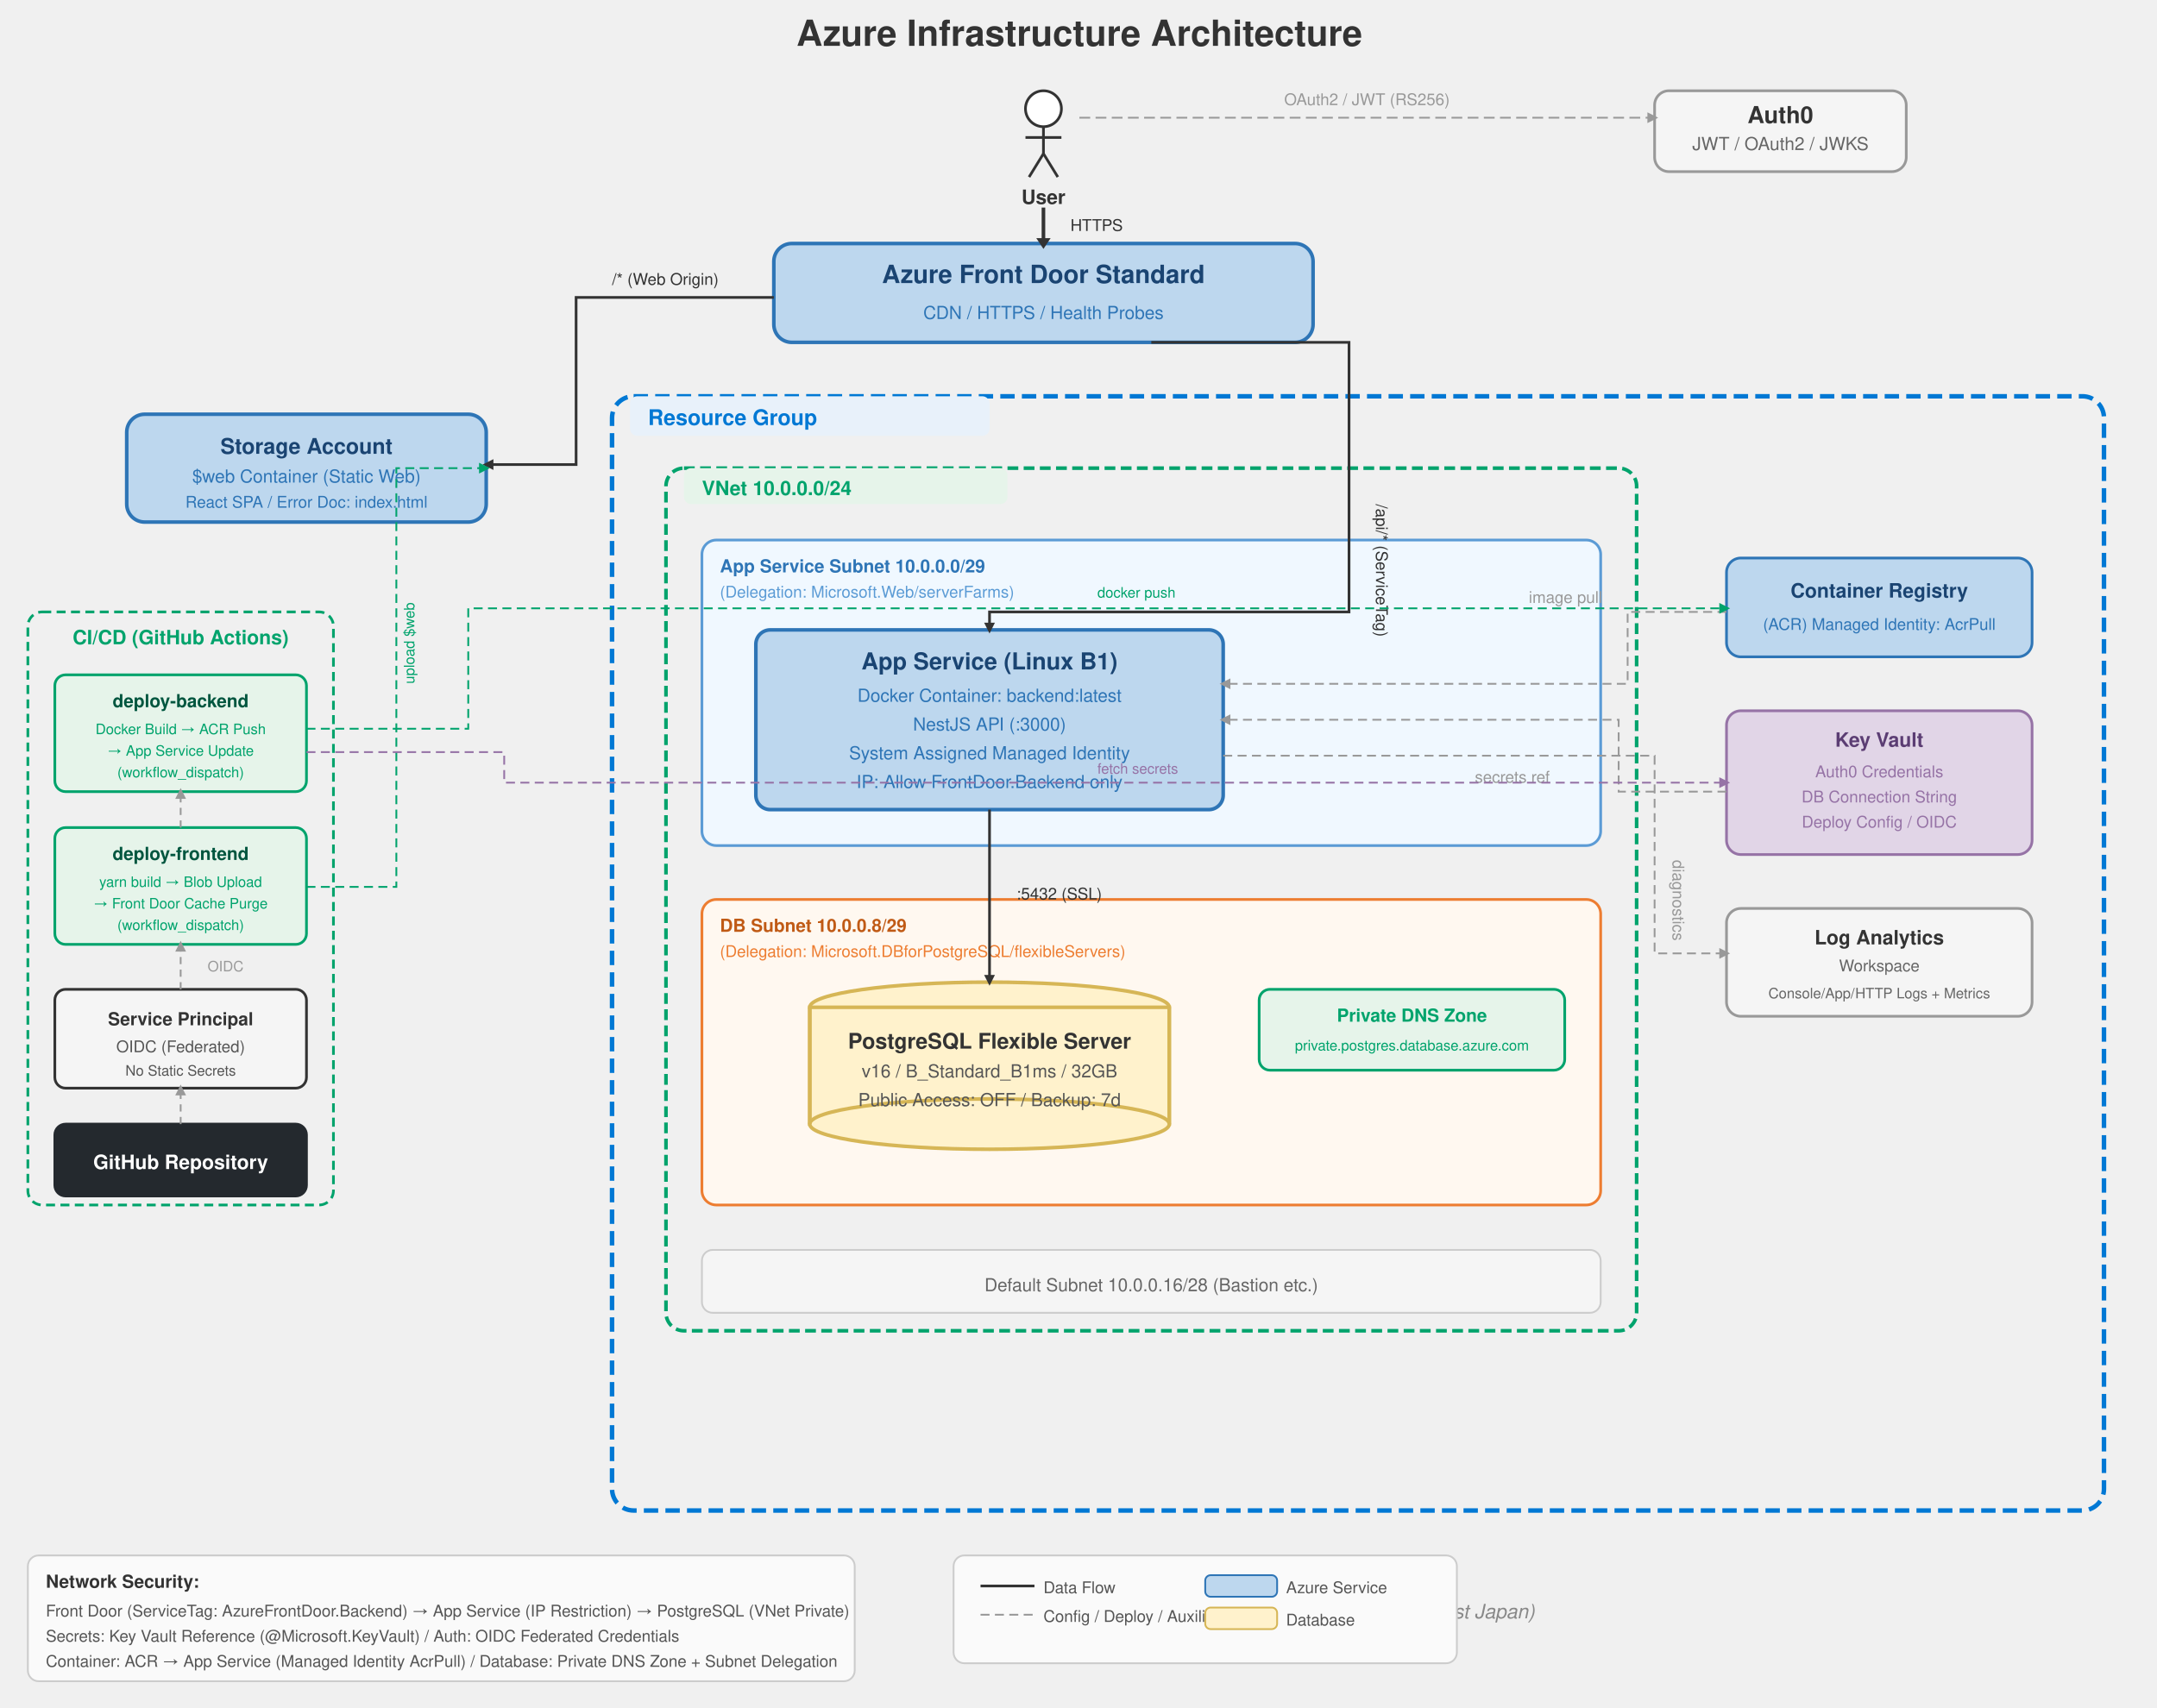
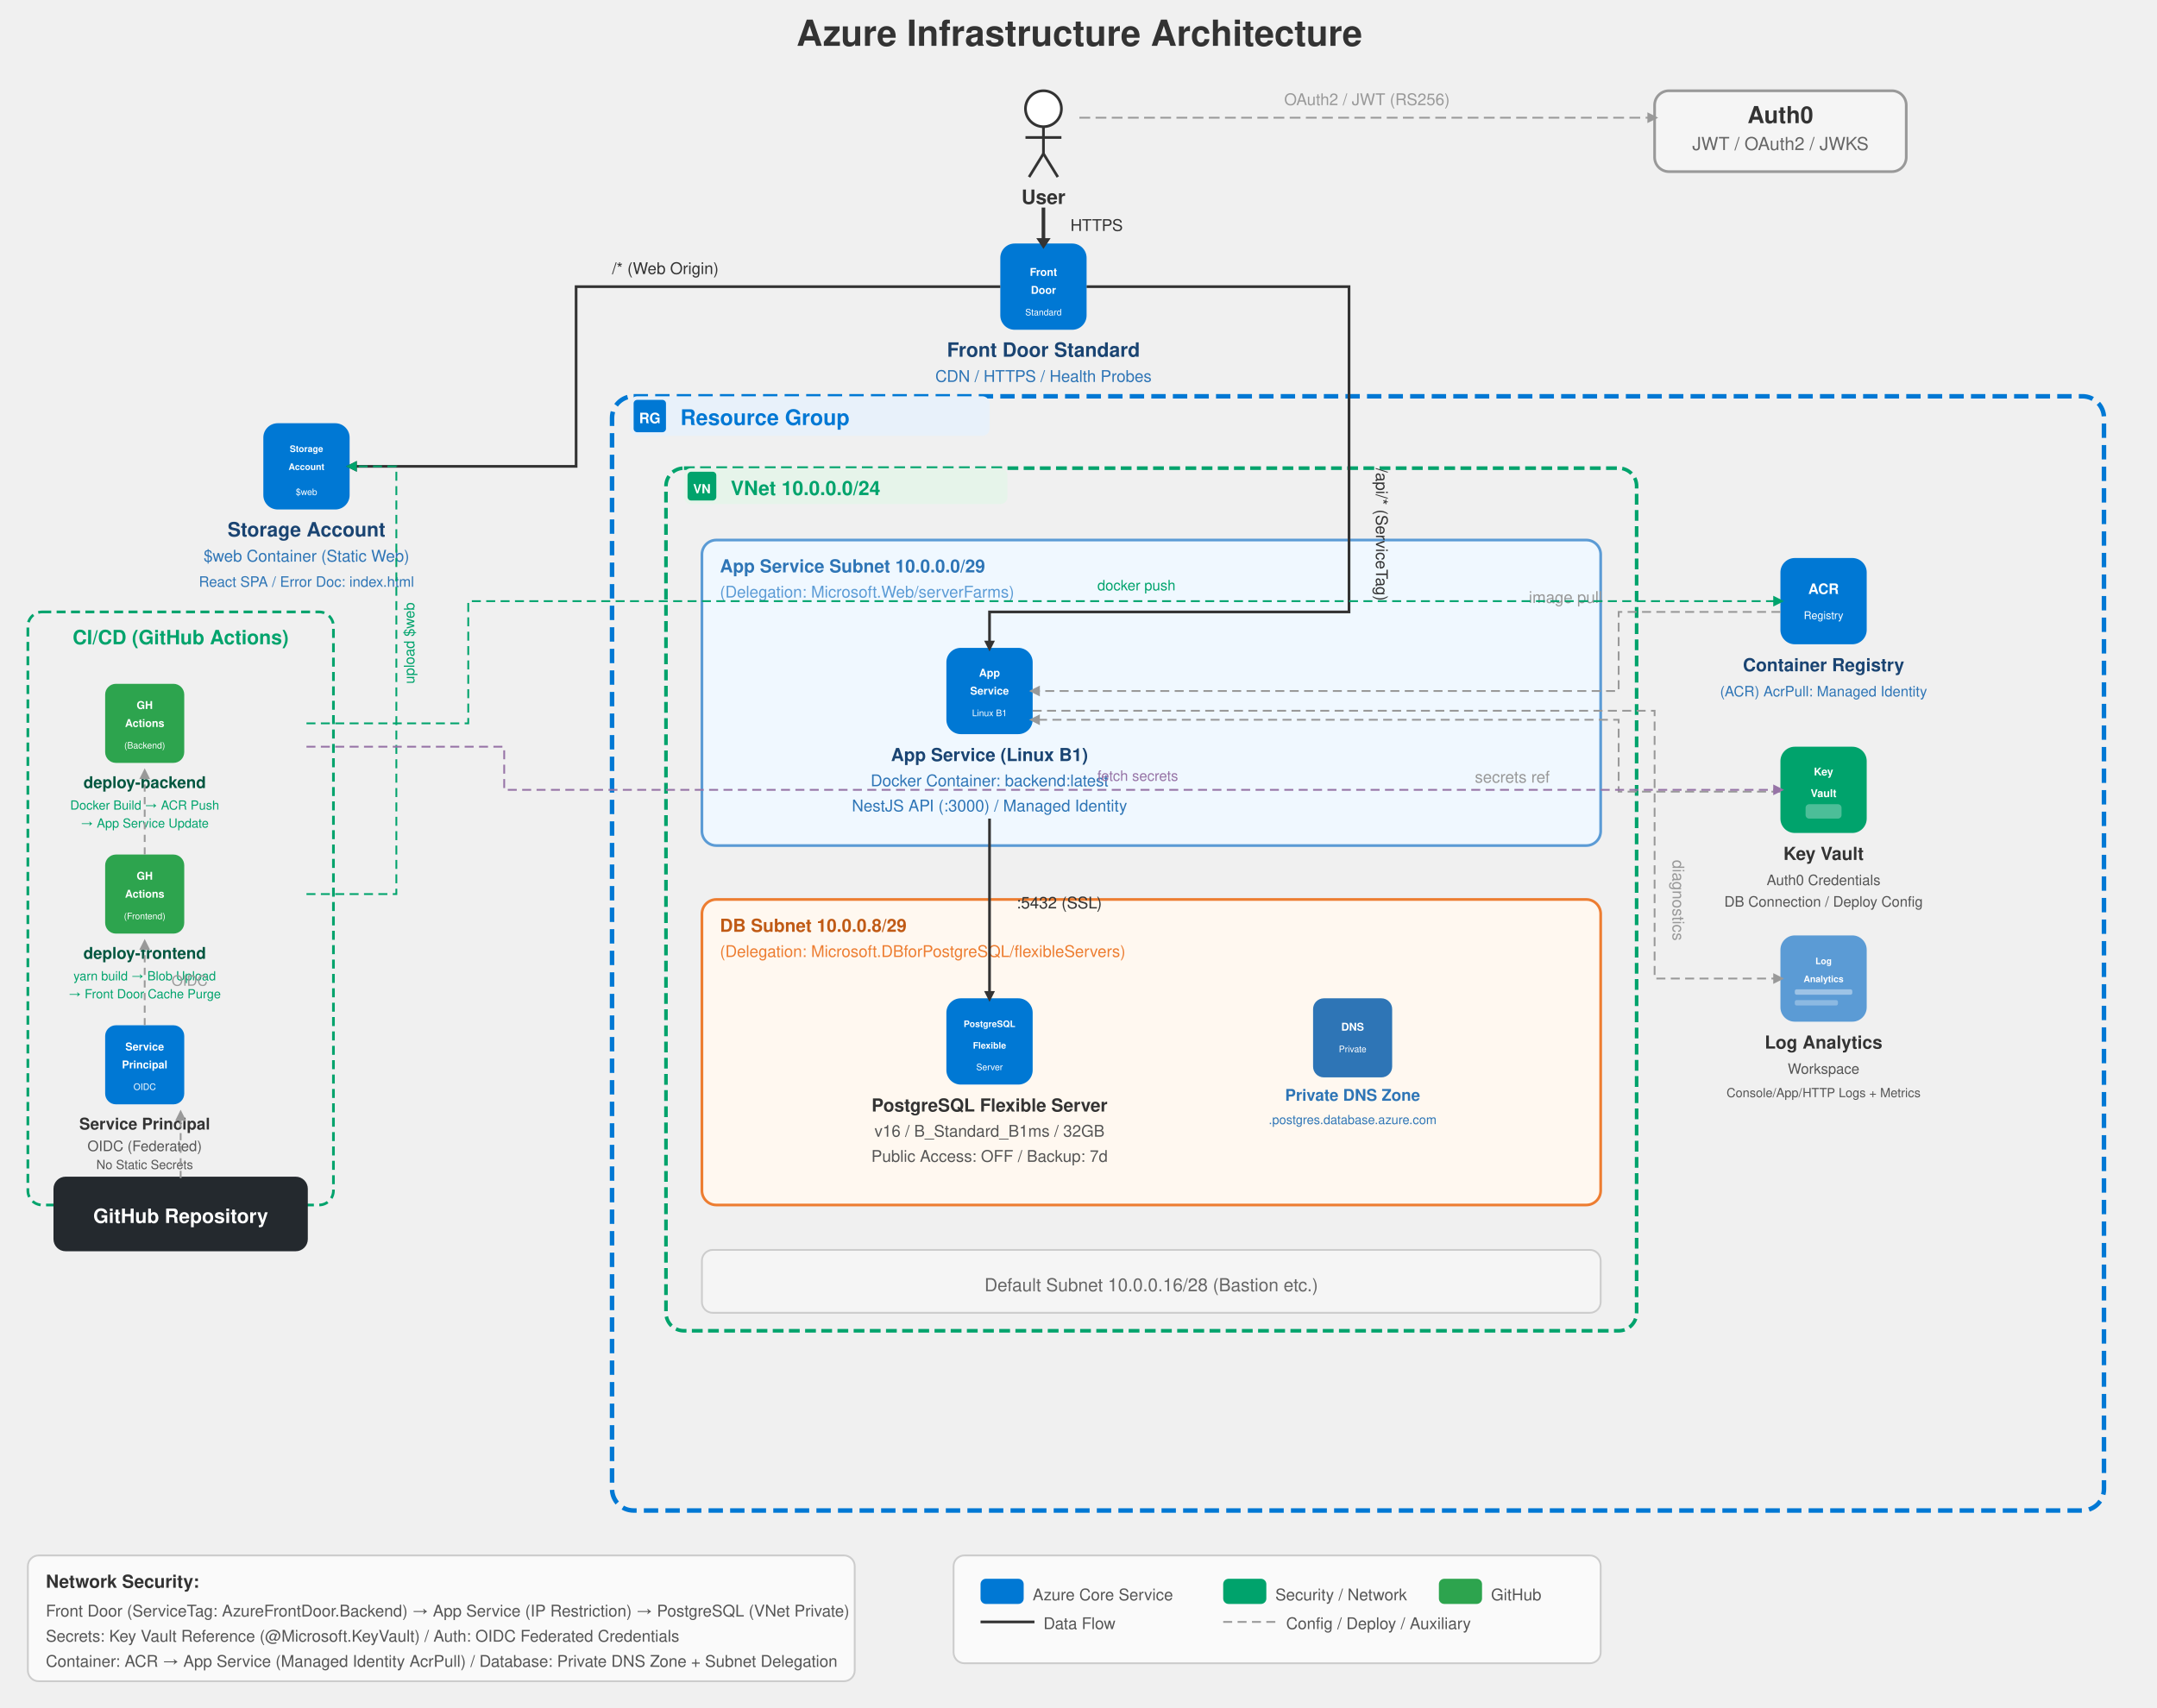
- <svg xmlns="http://www.w3.org/2000/svg" version="1.1" width="1200" height="950" viewBox="-0.5 -0.5 1200 950" content="&lt;mxfile host=&quot;app.diagrams.net&quot;&gt;&lt;diagram name=&quot;Azure Architecture&quot; id=&quot;azure-arch&quot;&gt;&lt;mxGraphModel dx=&quot;1200&quot; dy=&quot;950&quot; grid=&quot;1&quot; gridSize=&quot;10&quot; guides=&quot;1&quot; tooltips=&quot;1&quot; connect=&quot;1&quot; arrows=&quot;1&quot; fold=&quot;1&quot; page=&quot;1&quot; pageScale=&quot;1&quot; pageWidth=&quot;1200&quot; pageHeight=&quot;950&quot;&gt;&lt;root&gt;&lt;mxCell id=&quot;0&quot;/&gt;&lt;mxCell id=&quot;1&quot; parent=&quot;0&quot;/&gt;&lt;/root&gt;&lt;/mxGraphModel&gt;&lt;/diagram&gt;&lt;/mxfile&gt;">
+ <svg xmlns="http://www.w3.org/2000/svg" version="1.1" width="1200" height="950" viewBox="-0.5 -0.5 1200 950" content="&lt;mxfile host=&quot;app.diagrams.net&quot;&gt;&lt;diagram name=&quot;Azure Architecture&quot; id=&quot;azure-arch&quot;&gt;&lt;mxGraphModel dx=&quot;1200&quot; dy=&quot;950&quot; grid=&quot;1&quot; gridSize=&quot;10&quot; guides=&quot;1&quot; tooltips=&quot;1&quot; connect=&quot;1&quot; arrows=&quot;1&quot; fold=&quot;1&quot; page=&quot;1&quot; pageScale=&quot;1&quot; pageWidth=&quot;1200&quot; pageHeight=&quot;950&quot;&gt;&lt;root&gt;&lt;mxCell id=&quot;0&quot;/&gt;&lt;mxCell id=&quot;1&quot; parent=&quot;0&quot;/&gt;&lt;mxCell id=&quot;title&quot; value=&quot;Azure Infrastructure Architecture&quot; style=&quot;text;html=1;fontSize=20;fontStyle=1;fillColor=none;align=center;&quot; vertex=&quot;1&quot; parent=&quot;1&quot;&gt;&lt;mxGeometry x=&quot;350&quot; y=&quot;10&quot; width=&quot;500&quot; height=&quot;30&quot; as=&quot;geometry&quot;/&gt;&lt;/mxCell&gt;&lt;mxCell id=&quot;user&quot; value=&quot;User&quot; style=&quot;shape=mxgraph.aws4.client;whiteSpace=wrap;html=1;&quot; vertex=&quot;1&quot; parent=&quot;1&quot;&gt;&lt;mxGeometry x=&quot;555&quot; y=&quot;50&quot; width=&quot;50&quot; height=&quot;50&quot; as=&quot;geometry&quot;/&gt;&lt;/mxCell&gt;&lt;mxCell id=&quot;auth0&quot; value=&quot;Auth0&amp;#xa;JWT / OAuth2 / JWKS&quot; style=&quot;rounded=1;whiteSpace=wrap;html=1;fillColor=#f0f0f0;fontSize=10;&quot; vertex=&quot;1&quot; parent=&quot;1&quot;&gt;&lt;mxGeometry x=&quot;930&quot; y=&quot;50&quot; width=&quot;140&quot; height=&quot;50&quot; as=&quot;geometry&quot;/&gt;&lt;/mxCell&gt;&lt;mxCell id=&quot;fd&quot; value=&quot;Front Door Standard&amp;#xa;CDN / HTTPS / Health Probes&quot; style=&quot;image;aspect=fixed;html=1;points=[];align=center;fontSize=10;image=img/lib/azure2/networking/Front_Doors.svg;verticalLabelPosition=bottom;verticalAlign=top;&quot; vertex=&quot;1&quot; parent=&quot;1&quot;&gt;&lt;mxGeometry x=&quot;556&quot; y=&quot;135&quot; width=&quot;48&quot; height=&quot;48&quot; as=&quot;geometry&quot;/&gt;&lt;/mxCell&gt;&lt;mxCell id=&quot;sa&quot; value=&quot;Storage Account&amp;#xa;$web (Static Web)&amp;#xa;React SPA&quot; style=&quot;image;aspect=fixed;html=1;points=[];align=center;fontSize=10;image=img/lib/azure2/storage/Storage_Accounts.svg;verticalLabelPosition=bottom;verticalAlign=top;&quot; vertex=&quot;1&quot; parent=&quot;1&quot;&gt;&lt;mxGeometry x=&quot;146&quot; y=&quot;240&quot; width=&quot;48&quot; height=&quot;48&quot; as=&quot;geometry&quot;/&gt;&lt;/mxCell&gt;&lt;mxCell id=&quot;rg&quot; value=&quot;Resource Group&quot; style=&quot;rounded=1;whiteSpace=wrap;html=1;container=1;collapsible=0;recursiveResize=0;fillColor=none;strokeColor=#0078D4;strokeWidth=2;dashed=1;dashPattern=8 4;verticalAlign=top;fontColor=#0078D4;fontStyle=1;fontSize=12;&quot; vertex=&quot;1&quot; parent=&quot;1&quot;&gt;&lt;mxGeometry x=&quot;340&quot; y=&quot;220&quot; width=&quot;830&quot; height=&quot;620&quot; as=&quot;geometry&quot;/&gt;&lt;/mxCell&gt;&lt;mxCell id=&quot;vnet&quot; value=&quot;VNet 10.0.0.0/24&quot; style=&quot;image;aspect=fixed;html=1;points=[];align=left;fontSize=11;image=img/lib/azure2/networking/Virtual_Networks.svg;container=1;collapsible=0;recursiveResize=0;fillColor=none;strokeColor=#00A36C;strokeWidth=2;dashed=1;dashPattern=6 3;verticalAlign=top;fontColor=#00A36C;fontStyle=1;spacingLeft=30;&quot; vertex=&quot;1&quot; parent=&quot;rg&quot;&gt;&lt;mxGeometry x=&quot;30&quot; y=&quot;40&quot; width=&quot;540&quot; height=&quot;480&quot; as=&quot;geometry&quot;/&gt;&lt;/mxCell&gt;&lt;mxCell id=&quot;appsvc&quot; value=&quot;App Service (Linux B1)&amp;#xa;Docker Container&amp;#xa;NestJS API (:3000)&amp;#xa;Managed Identity&quot; style=&quot;image;aspect=fixed;html=1;points=[];align=center;fontSize=9;image=img/lib/azure2/app_services/App_Services.svg;verticalLabelPosition=bottom;verticalAlign=top;&quot; vertex=&quot;1&quot; parent=&quot;1&quot;&gt;&lt;mxGeometry x=&quot;526&quot; y=&quot;360&quot; width=&quot;48&quot; height=&quot;48&quot; as=&quot;geometry&quot;/&gt;&lt;/mxCell&gt;&lt;mxCell id=&quot;pgsql&quot; value=&quot;PostgreSQL Flexible Server&amp;#xa;v16 / B_Standard_B1ms / 32GB&amp;#xa;Public Access: OFF / Backup: 7d&quot; style=&quot;image;aspect=fixed;html=1;points=[];align=center;fontSize=9;image=img/lib/azure2/databases/Azure_Database_PostgreSQL_Server.svg;verticalLabelPosition=bottom;verticalAlign=top;&quot; vertex=&quot;1&quot; parent=&quot;1&quot;&gt;&lt;mxGeometry x=&quot;526&quot; y=&quot;550&quot; width=&quot;48&quot; height=&quot;48&quot; as=&quot;geometry&quot;/&gt;&lt;/mxCell&gt;&lt;mxCell id=&quot;acr&quot; value=&quot;Container Registry&amp;#xa;(ACR)&amp;#xa;AcrPull: Managed Identity&quot; style=&quot;image;aspect=fixed;html=1;points=[];align=center;fontSize=9;image=img/lib/azure2/containers/Container_Registries.svg;verticalLabelPosition=bottom;verticalAlign=top;&quot; vertex=&quot;1&quot; parent=&quot;1&quot;&gt;&lt;mxGeometry x=&quot;990&quot; y=&quot;310&quot; width=&quot;48&quot; height=&quot;48&quot; as=&quot;geometry&quot;/&gt;&lt;/mxCell&gt;&lt;mxCell id=&quot;kv&quot; value=&quot;Key Vault&amp;#xa;Auth0 / DB / Deploy Config&quot; style=&quot;image;aspect=fixed;html=1;points=[];align=center;fontSize=9;image=img/lib/azure2/security/Key_Vaults.svg;verticalLabelPosition=bottom;verticalAlign=top;&quot; vertex=&quot;1&quot; parent=&quot;1&quot;&gt;&lt;mxGeometry x=&quot;990&quot; y=&quot;410&quot; width=&quot;48&quot; height=&quot;48&quot; as=&quot;geometry&quot;/&gt;&lt;/mxCell&gt;&lt;mxCell id=&quot;la&quot; value=&quot;Log Analytics Workspace&amp;#xa;Console/App/HTTP Logs&quot; style=&quot;image;aspect=fixed;html=1;points=[];align=center;fontSize=9;image=img/lib/azure2/analytics/Log_Analytics_Workspaces.svg;verticalLabelPosition=bottom;verticalAlign=top;&quot; vertex=&quot;1&quot; parent=&quot;1&quot;&gt;&lt;mxGeometry x=&quot;990&quot; y=&quot;510&quot; width=&quot;48&quot; height=&quot;48&quot; as=&quot;geometry&quot;/&gt;&lt;/mxCell&gt;&lt;mxCell id=&quot;dns&quot; value=&quot;Private DNS Zone&amp;#xa;.postgres.database.azure.com&quot; style=&quot;image;aspect=fixed;html=1;points=[];align=center;fontSize=9;image=img/lib/azure2/networking/DNS_Zones.svg;verticalLabelPosition=bottom;verticalAlign=top;&quot; vertex=&quot;1&quot; parent=&quot;1&quot;&gt;&lt;mxGeometry x=&quot;730&quot; y=&quot;555&quot; width=&quot;48&quot; height=&quot;48&quot; as=&quot;geometry&quot;/&gt;&lt;/mxCell&gt;&lt;mxCell id=&quot;e1&quot; value=&quot;HTTPS&quot; style=&quot;edgeStyle=orthogonalEdgeStyle;rounded=1;fontSize=9;&quot; edge=&quot;1&quot; source=&quot;user&quot; target=&quot;fd&quot; parent=&quot;1&quot;&gt;&lt;mxGeometry relative=&quot;1&quot; as=&quot;geometry&quot;/&gt;&lt;/mxCell&gt;&lt;mxCell id=&quot;e2&quot; value=&quot;/* (Web Origin)&quot; style=&quot;edgeStyle=orthogonalEdgeStyle;rounded=1;fontSize=9;&quot; edge=&quot;1&quot; source=&quot;fd&quot; target=&quot;sa&quot; parent=&quot;1&quot;&gt;&lt;mxGeometry relative=&quot;1&quot; as=&quot;geometry&quot;/&gt;&lt;/mxCell&gt;&lt;mxCell id=&quot;e3&quot; value=&quot;/api/* (ServiceTag)&quot; style=&quot;edgeStyle=orthogonalEdgeStyle;rounded=1;fontSize=9;&quot; edge=&quot;1&quot; source=&quot;fd&quot; target=&quot;appsvc&quot; parent=&quot;1&quot;&gt;&lt;mxGeometry relative=&quot;1&quot; as=&quot;geometry&quot;/&gt;&lt;/mxCell&gt;&lt;mxCell id=&quot;e4&quot; value=&quot;:5432 (SSL)&quot; style=&quot;edgeStyle=orthogonalEdgeStyle;rounded=1;fontSize=9;&quot; edge=&quot;1&quot; source=&quot;appsvc&quot; target=&quot;pgsql&quot; parent=&quot;1&quot;&gt;&lt;mxGeometry relative=&quot;1&quot; as=&quot;geometry&quot;/&gt;&lt;/mxCell&gt;&lt;mxCell id=&quot;e5&quot; value=&quot;image pull&quot; style=&quot;edgeStyle=orthogonalEdgeStyle;rounded=1;dashed=1;fontSize=9;&quot; edge=&quot;1&quot; source=&quot;acr&quot; target=&quot;appsvc&quot; parent=&quot;1&quot;&gt;&lt;mxGeometry relative=&quot;1&quot; as=&quot;geometry&quot;/&gt;&lt;/mxCell&gt;&lt;mxCell id=&quot;e6&quot; value=&quot;secrets ref&quot; style=&quot;edgeStyle=orthogonalEdgeStyle;rounded=1;dashed=1;fontSize=9;&quot; edge=&quot;1&quot; source=&quot;kv&quot; target=&quot;appsvc&quot; parent=&quot;1&quot;&gt;&lt;mxGeometry relative=&quot;1&quot; as=&quot;geometry&quot;/&gt;&lt;/mxCell&gt;&lt;mxCell id=&quot;e7&quot; value=&quot;diagnostics&quot; style=&quot;edgeStyle=orthogonalEdgeStyle;rounded=1;dashed=1;fontSize=9;&quot; edge=&quot;1&quot; source=&quot;appsvc&quot; target=&quot;la&quot; parent=&quot;1&quot;&gt;&lt;mxGeometry relative=&quot;1&quot; as=&quot;geometry&quot;/&gt;&lt;/mxCell&gt;&lt;mxCell id=&quot;e8&quot; value=&quot;OAuth2 / JWT (RS256)&quot; style=&quot;edgeStyle=orthogonalEdgeStyle;rounded=1;dashed=1;fontSize=9;&quot; edge=&quot;1&quot; source=&quot;user&quot; target=&quot;auth0&quot; parent=&quot;1&quot;&gt;&lt;mxGeometry relative=&quot;1&quot; as=&quot;geometry&quot;/&gt;&lt;/mxCell&gt;&lt;/root&gt;&lt;/mxGraphModel&gt;&lt;/diagram&gt;&lt;/mxfile&gt;">
  <defs />
  <g>
    <text x="600" y="25" fill="#333333" font-family="Helvetica" font-size="20" text-anchor="middle" font-weight="bold">Azure Infrastructure Architecture</text>
    <g transform="translate(560,50)">
      <ellipse cx="20" cy="10" rx="10" ry="10" fill="#FFFFFF" stroke="#333333" stroke-width="1.5" />
      <line x1="20" y1="20" x2="20" y2="35" stroke="#333333" stroke-width="1.5" />
      <line x1="10" y1="26" x2="30" y2="26" stroke="#333333" stroke-width="1.5" />
      <line x1="20" y1="35" x2="12" y2="48" stroke="#333333" stroke-width="1.5" />
      <line x1="20" y1="35" x2="28" y2="48" stroke="#333333" stroke-width="1.5" />
      <text x="20" y="63" fill="#333333" font-family="Helvetica" font-size="11" text-anchor="middle" font-weight="bold">User</text>
    </g>
    <rect x="920" y="50" width="140" height="45" rx="8" fill="#F5F5F5" stroke="#999999" stroke-width="1.5" />
    <text x="990" y="68" fill="#333333" font-family="Helvetica" font-size="13" text-anchor="middle" font-weight="bold">Auth0</text>
    <text x="990" y="83" fill="#666666" font-family="Helvetica" font-size="10" text-anchor="middle">JWT / OAuth2 / JWKS</text>
    <line x1="600" y1="65" x2="920" y2="65" stroke="#999999" stroke-width="1" stroke-dasharray="6,3" />
    <polygon points="916,62 922,65 916,68" fill="#999999" />
    <text x="760" y="58" fill="#999999" font-family="Helvetica" font-size="9" text-anchor="middle">OAuth2 / JWT (RS256)</text>
-     <rect x="430" y="135" width="300" height="55" rx="10" fill="#BDD7EE" stroke="#2E75B6" stroke-width="2" />
-     <text x="580" y="157" fill="#1A4472" font-family="Helvetica" font-size="14" text-anchor="middle" font-weight="bold">Azure Front Door Standard</text>
-     <text x="580" y="177" fill="#2E75B6" font-family="Helvetica" font-size="10" text-anchor="middle">CDN / HTTPS / Health Probes</text>
+     <g transform="translate(556,135)">
+       <rect x="0" y="0" width="48" height="48" rx="8" fill="#0078D4" stroke="none" />
+       <text x="24" y="18" fill="#FFFFFF" font-family="Helvetica" font-size="6" text-anchor="middle" font-weight="bold">Front</text>
+       <text x="24" y="28" fill="#FFFFFF" font-family="Helvetica" font-size="6" text-anchor="middle" font-weight="bold">Door</text>
+       <text x="24" y="40" fill="#FFFFFF" font-family="Helvetica" font-size="5" text-anchor="middle">Standard</text>
+     </g>
+     <text x="580" y="198" fill="#1A4472" font-family="Helvetica" font-size="11" text-anchor="middle" font-weight="bold">Front Door Standard</text>
+     <text x="580" y="212" fill="#2E75B6" font-family="Helvetica" font-size="9" text-anchor="middle">CDN / HTTPS / Health Probes</text>
    <line x1="580" y1="115" x2="580" y2="135" stroke="#333333" stroke-width="2" />
    <polygon points="576,132 580,138 584,132" fill="#333333" />
    <text x="595" y="128" fill="#333333" font-family="Helvetica" font-size="9">HTTPS</text>
-     <rect x="70" y="230" width="200" height="60" rx="10" fill="#BDD7EE" stroke="#2E75B6" stroke-width="2" />
-     <text x="170" y="252" fill="#1A4472" font-family="Helvetica" font-size="12" text-anchor="middle" font-weight="bold">Storage Account</text>
-     <text x="170" y="268" fill="#2E75B6" font-family="Helvetica" font-size="10" text-anchor="middle">$web Container (Static Web)</text>
-     <text x="170" y="282" fill="#2E75B6" font-family="Helvetica" font-size="9" text-anchor="middle">React SPA / Error Doc: index.html</text>
-     <path d="M 430,165 L 320,165 L 320,258 L 270,258" fill="none" stroke="#333333" stroke-width="1.5" />
-     <polygon points="274,255 268,258 274,261" fill="#333333" />
-     <text x="340" y="158" fill="#333333" font-family="Helvetica" font-size="9">/* (Web Origin)</text>
+     <g transform="translate(146,235)">
+       <rect x="0" y="0" width="48" height="48" rx="8" fill="#0078D4" stroke="none" />
+       <text x="24" y="16" fill="#FFFFFF" font-family="Helvetica" font-size="5" text-anchor="middle" font-weight="bold">Storage</text>
+       <text x="24" y="26" fill="#FFFFFF" font-family="Helvetica" font-size="5" text-anchor="middle" font-weight="bold">Account</text>
+       <text x="24" y="40" fill="#FFFFFF" font-family="Helvetica" font-size="5" text-anchor="middle">$web</text>
+     </g>
+     <text x="170" y="298" fill="#1A4472" font-family="Helvetica" font-size="11" text-anchor="middle" font-weight="bold">Storage Account</text>
+     <text x="170" y="312" fill="#2E75B6" font-family="Helvetica" font-size="9" text-anchor="middle">$web Container (Static Web)</text>
+     <text x="170" y="326" fill="#2E75B6" font-family="Helvetica" font-size="8" text-anchor="middle">React SPA / Error Doc: index.html</text>
+     <path d="M 556,159 L 320,159 L 320,259 L 194,259" fill="none" stroke="#333333" stroke-width="1.5" />
+     <polygon points="198,256 192,259 198,262" fill="#333333" />
+     <text x="340" y="152" fill="#333333" font-family="Helvetica" font-size="9">/* (Web Origin)</text>
    <rect x="340" y="220" width="830" height="620" rx="12" fill="none" stroke="#0078D4" stroke-width="2.5" stroke-dasharray="8,4" />
    <rect x="350" y="220" width="200" height="22" rx="4" fill="#E8F1FA" stroke="none" />
-     <text x="360" y="236" fill="#0078D4" font-family="Helvetica" font-size="12" font-weight="bold">Resource Group</text>
+     <g transform="translate(352,222)">
+       <rect x="0" y="0" width="18" height="18" rx="2" fill="#0078D4" stroke="none" />
+       <text x="9" y="13" fill="#FFFFFF" font-family="Helvetica" font-size="8" text-anchor="middle" font-weight="bold">RG</text>
+     </g>
+     <text x="378" y="236" fill="#0078D4" font-family="Helvetica" font-size="12" font-weight="bold">Resource Group</text>
    <rect x="370" y="260" width="540" height="480" rx="10" fill="none" stroke="#00A36C" stroke-width="2" stroke-dasharray="6,3" />
    <rect x="380" y="260" width="180" height="20" rx="4" fill="#E6F4EA" stroke="none" />
-     <text x="390" y="275" fill="#00A36C" font-family="Helvetica" font-size="11" font-weight="bold">VNet 10.0.0.0/24</text>
+     <g transform="translate(382,262)">
+       <rect x="0" y="0" width="16" height="16" rx="2" fill="#00A36C" stroke="none" />
+       <text x="8" y="12" fill="#FFFFFF" font-family="Helvetica" font-size="7" text-anchor="middle" font-weight="bold">VN</text>
+     </g>
+     <text x="406" y="275" fill="#00A36C" font-family="Helvetica" font-size="11" font-weight="bold">VNet 10.0.0.0/24</text>
    <rect x="390" y="300" width="500" height="170" rx="8" fill="#F0F8FF" stroke="#5B9BD5" stroke-width="1.5" />
    <text x="400" y="318" fill="#2E75B6" font-family="Helvetica" font-size="10" font-weight="bold">App Service Subnet 10.0.0.0/29</text>
    <text x="400" y="332" fill="#5B9BD5" font-family="Helvetica" font-size="9">(Delegation: Microsoft.Web/serverFarms)</text>
-     <rect x="420" y="350" width="260" height="100" rx="8" fill="#BDD7EE" stroke="#2E75B6" stroke-width="2" />
-     <text x="550" y="372" fill="#1A4472" font-family="Helvetica" font-size="13" text-anchor="middle" font-weight="bold">App Service (Linux B1)</text>
-     <text x="550" y="390" fill="#2E75B6" font-family="Helvetica" font-size="10" text-anchor="middle">Docker Container: backend:latest</text>
-     <text x="550" y="406" fill="#2E75B6" font-family="Helvetica" font-size="10" text-anchor="middle">NestJS API (:3000)</text>
-     <text x="550" y="422" fill="#2E75B6" font-family="Helvetica" font-size="10" text-anchor="middle">System Assigned Managed Identity</text>
-     <text x="550" y="438" fill="#2E75B6" font-family="Helvetica" font-size="10" text-anchor="middle">IP: Allow FrontDoor.Backend only</text>
-     <path d="M 640,190 L 750,190 L 750,340 L 550,340 L 550,350" fill="none" stroke="#333333" stroke-width="1.5" />
-     <polygon points="547,346 550,352 553,346" fill="#333333" />
-     <text x="765" y="280" fill="#333333" font-family="Helvetica" font-size="9" transform="rotate(90,765,280)">/api/* (ServiceTag)</text>
+     <g transform="translate(526,360)">
+       <rect x="0" y="0" width="48" height="48" rx="8" fill="#0078D4" stroke="none" />
+       <text x="24" y="16" fill="#FFFFFF" font-family="Helvetica" font-size="6" text-anchor="middle" font-weight="bold">App</text>
+       <text x="24" y="26" fill="#FFFFFF" font-family="Helvetica" font-size="6" text-anchor="middle" font-weight="bold">Service</text>
+       <text x="24" y="38" fill="#FFFFFF" font-family="Helvetica" font-size="5" text-anchor="middle">Linux B1</text>
+     </g>
+     <text x="550" y="423" fill="#1A4472" font-family="Helvetica" font-size="10" text-anchor="middle" font-weight="bold">App Service (Linux B1)</text>
+     <text x="550" y="437" fill="#2E75B6" font-family="Helvetica" font-size="9" text-anchor="middle">Docker Container: backend:latest</text>
+     <text x="550" y="451" fill="#2E75B6" font-family="Helvetica" font-size="9" text-anchor="middle">NestJS API (:3000) / Managed Identity</text>
+     <path d="M 604,159 L 750,159 L 750,340 L 550,340 L 550,360" fill="none" stroke="#333333" stroke-width="1.5" />
+     <polygon points="547,356 550,362 553,356" fill="#333333" />
+     <text x="765" y="260" fill="#333333" font-family="Helvetica" font-size="9" transform="rotate(90,765,260)">/api/* (ServiceTag)</text>
    <rect x="390" y="500" width="500" height="170" rx="8" fill="#FFF8F0" stroke="#ED7D31" stroke-width="1.5" />
    <text x="400" y="518" fill="#C05A15" font-family="Helvetica" font-size="10" font-weight="bold">DB Subnet 10.0.0.8/29</text>
    <text x="400" y="532" fill="#ED7D31" font-family="Helvetica" font-size="9">(Delegation: Microsoft.DBforPostgreSQL/flexibleServers)</text>
-     <ellipse cx="550" cy="560" rx="100" ry="14" fill="#FFF2CC" stroke="#D6B656" stroke-width="2" />
-     <rect x="450" y="560" width="200" height="65" fill="#FFF2CC" stroke="#D6B656" stroke-width="2" />
-     <ellipse cx="550" cy="625" rx="100" ry="14" fill="#FFF2CC" stroke="#D6B656" stroke-width="2" />
-     <line x1="450" y1="560" x2="450" y2="625" stroke="#D6B656" stroke-width="2" />
-     <line x1="650" y1="560" x2="650" y2="625" stroke="#D6B656" stroke-width="2" />
-     <text x="550" y="583" fill="#333333" font-family="Helvetica" font-size="12" text-anchor="middle" font-weight="bold">PostgreSQL Flexible Server</text>
-     <text x="550" y="599" fill="#555555" font-family="Helvetica" font-size="10" text-anchor="middle">v16 / B_Standard_B1ms / 32GB</text>
-     <text x="550" y="615" fill="#555555" font-family="Helvetica" font-size="10" text-anchor="middle">Public Access: OFF / Backup: 7d</text>
-     <rect x="700" y="550" width="170" height="45" rx="6" fill="#E6F4EA" stroke="#00A36C" stroke-width="1.5" />
-     <text x="785" y="568" fill="#00A36C" font-family="Helvetica" font-size="10" text-anchor="middle" font-weight="bold">Private DNS Zone</text>
-     <text x="785" y="584" fill="#00A36C" font-family="Helvetica" font-size="8" text-anchor="middle">private.postgres.database.azure.com</text>
-     <line x1="550" y1="450" x2="550" y2="546" stroke="#333333" stroke-width="1.5" />
-     <polygon points="547,542 550,548 553,542" fill="#333333" />
-     <text x="565" y="500" fill="#333333" font-family="Helvetica" font-size="9">:5432 (SSL)</text>
+     <g transform="translate(526,555)">
+       <rect x="0" y="0" width="48" height="48" rx="8" fill="#0078D4" stroke="none" />
+       <text x="24" y="16" fill="#FFFFFF" font-family="Helvetica" font-size="5" text-anchor="middle" font-weight="bold">PostgreSQL</text>
+       <text x="24" y="28" fill="#FFFFFF" font-family="Helvetica" font-size="5" text-anchor="middle" font-weight="bold">Flexible</text>
+       <text x="24" y="40" fill="#FFFFFF" font-family="Helvetica" font-size="5" text-anchor="middle">Server</text>
+     </g>
+     <text x="550" y="618" fill="#333333" font-family="Helvetica" font-size="10" text-anchor="middle" font-weight="bold">PostgreSQL Flexible Server</text>
+     <text x="550" y="632" fill="#555555" font-family="Helvetica" font-size="9" text-anchor="middle">v16 / B_Standard_B1ms / 32GB</text>
+     <text x="550" y="646" fill="#555555" font-family="Helvetica" font-size="9" text-anchor="middle">Public Access: OFF / Backup: 7d</text>
+     <g transform="translate(730,555)">
+       <rect x="0" y="0" width="44" height="44" rx="6" fill="#2E75B6" stroke="none" />
+       <text x="22" y="18" fill="#FFFFFF" font-family="Helvetica" font-size="6" text-anchor="middle" font-weight="bold">DNS</text>
+       <text x="22" y="30" fill="#FFFFFF" font-family="Helvetica" font-size="5" text-anchor="middle">Private</text>
+     </g>
+     <text x="752" y="612" fill="#2E75B6" font-family="Helvetica" font-size="9" text-anchor="middle" font-weight="bold">Private DNS Zone</text>
+     <text x="752" y="625" fill="#2E75B6" font-family="Helvetica" font-size="7" text-anchor="middle">.postgres.database.azure.com</text>
+     <line x1="550" y1="455" x2="550" y2="555" stroke="#333333" stroke-width="1.5" />
+     <polygon points="547,551 550,557 553,551" fill="#333333" />
+     <text x="565" y="505" fill="#333333" font-family="Helvetica" font-size="9">:5432 (SSL)</text>
    <rect x="390" y="695" width="500" height="35" rx="6" fill="#F5F5F5" stroke="#CCCCCC" stroke-width="1" />
    <text x="640" y="718" fill="#666666" font-family="Helvetica" font-size="10" text-anchor="middle">Default Subnet 10.0.0.16/28 (Bastion etc.)</text>
-     <rect x="960" y="310" width="170" height="55" rx="8" fill="#BDD7EE" stroke="#2E75B6" stroke-width="1.5" />
-     <text x="1045" y="332" fill="#1A4472" font-family="Helvetica" font-size="11" text-anchor="middle" font-weight="bold">Container Registry</text>
-     <text x="1045" y="350" fill="#2E75B6" font-family="Helvetica" font-size="9" text-anchor="middle">(ACR) Managed Identity: AcrPull</text>
-     <path d="M 960,340 L 905,340 L 905,380 L 680,380" fill="none" stroke="#999999" stroke-width="1" stroke-dasharray="5,3" />
-     <polygon points="684,377 678,380 684,383" fill="#999999" />
+     <g transform="translate(990,310)">
+       <rect x="0" y="0" width="48" height="48" rx="8" fill="#0078D4" stroke="none" />
+       <text x="24" y="20" fill="#FFFFFF" font-family="Helvetica" font-size="8" text-anchor="middle" font-weight="bold">ACR</text>
+       <text x="24" y="34" fill="#FFFFFF" font-family="Helvetica" font-size="6" text-anchor="middle">Registry</text>
+     </g>
+     <text x="1014" y="373" fill="#1A4472" font-family="Helvetica" font-size="10" text-anchor="middle" font-weight="bold">Container Registry</text>
+     <text x="1014" y="387" fill="#2E75B6" font-family="Helvetica" font-size="8" text-anchor="middle">(ACR) AcrPull: Managed Identity</text>
+     <path d="M 990,340 L 900,340 L 900,384 L 574,384" fill="none" stroke="#999999" stroke-width="1" stroke-dasharray="5,3" />
+     <polygon points="578,381 572,384 578,387" fill="#999999" />
    <text x="850" y="335" fill="#999999" font-family="Helvetica" font-size="9">image pull</text>
-     <rect x="960" y="395" width="170" height="80" rx="8" fill="#E1D5E7" stroke="#9673A6" stroke-width="1.5" />
-     <text x="1045" y="415" fill="#5B3D73" font-family="Helvetica" font-size="11" text-anchor="middle" font-weight="bold">Key Vault</text>
-     <text x="1045" y="432" fill="#9673A6" font-family="Helvetica" font-size="9" text-anchor="middle">Auth0 Credentials</text>
-     <text x="1045" y="446" fill="#9673A6" font-family="Helvetica" font-size="9" text-anchor="middle">DB Connection String</text>
-     <text x="1045" y="460" fill="#9673A6" font-family="Helvetica" font-size="9" text-anchor="middle">Deploy Config / OIDC</text>
-     <path d="M 960,440 L 900,440 L 900,400 L 680,400" fill="none" stroke="#999999" stroke-width="1" stroke-dasharray="5,3" />
-     <polygon points="684,397 678,400 684,403" fill="#999999" />
+     <g transform="translate(990,415)">
+       <rect x="0" y="0" width="48" height="48" rx="8" fill="#00A36C" stroke="none" />
+       <text x="24" y="16" fill="#FFFFFF" font-family="Helvetica" font-size="6" text-anchor="middle" font-weight="bold">Key</text>
+       <text x="24" y="28" fill="#FFFFFF" font-family="Helvetica" font-size="6" text-anchor="middle" font-weight="bold">Vault</text>
+       <rect x="14" y="32" width="20" height="8" rx="2" fill="#FFFFFF" fill-opacity="0.3" stroke="none" />
+     </g>
+     <text x="1014" y="478" fill="#333333" font-family="Helvetica" font-size="10" text-anchor="middle" font-weight="bold">Key Vault</text>
+     <text x="1014" y="492" fill="#555555" font-family="Helvetica" font-size="8" text-anchor="middle">Auth0 Credentials</text>
+     <text x="1014" y="504" fill="#555555" font-family="Helvetica" font-size="8" text-anchor="middle">DB Connection / Deploy Config</text>
+     <path d="M 990,440 L 900,440 L 900,400 L 574,400" fill="none" stroke="#999999" stroke-width="1" stroke-dasharray="5,3" />
+     <polygon points="578,397 572,400 578,403" fill="#999999" />
    <text x="820" y="435" fill="#999999" font-family="Helvetica" font-size="9">secrets ref</text>
-     <rect x="960" y="505" width="170" height="60" rx="8" fill="#F5F5F5" stroke="#999999" stroke-width="1.5" />
-     <text x="1045" y="525" fill="#333333" font-family="Helvetica" font-size="11" text-anchor="middle" font-weight="bold">Log Analytics</text>
-     <text x="1045" y="540" fill="#666666" font-family="Helvetica" font-size="9" text-anchor="middle">Workspace</text>
-     <text x="1045" y="555" fill="#666666" font-family="Helvetica" font-size="8" text-anchor="middle">Console/App/HTTP Logs + Metrics</text>
-     <path d="M 680,420 L 920,420 L 920,530 L 960,530" fill="none" stroke="#999999" stroke-width="1" stroke-dasharray="5,3" />
-     <polygon points="956,527 962,530 956,533" fill="#999999" />
+     <g transform="translate(990,520)">
+       <rect x="0" y="0" width="48" height="48" rx="8" fill="#5B9BD5" stroke="none" />
+       <text x="24" y="16" fill="#FFFFFF" font-family="Helvetica" font-size="5" text-anchor="middle" font-weight="bold">Log</text>
+       <text x="24" y="26" fill="#FFFFFF" font-family="Helvetica" font-size="5" text-anchor="middle" font-weight="bold">Analytics</text>
+       <rect x="8" y="30" width="32" height="3" rx="1" fill="#FFFFFF" fill-opacity="0.4" stroke="none" />
+       <rect x="8" y="36" width="24" height="3" rx="1" fill="#FFFFFF" fill-opacity="0.3" stroke="none" />
+     </g>
+     <text x="1014" y="583" fill="#333333" font-family="Helvetica" font-size="10" text-anchor="middle" font-weight="bold">Log Analytics</text>
+     <text x="1014" y="597" fill="#555555" font-family="Helvetica" font-size="8" text-anchor="middle">Workspace</text>
+     <text x="1014" y="610" fill="#555555" font-family="Helvetica" font-size="7" text-anchor="middle">Console/App/HTTP Logs + Metrics</text>
+     <path d="M 574,395 L 920,395 L 920,544 L 990,544" fill="none" stroke="#999999" stroke-width="1" stroke-dasharray="5,3" />
+     <polygon points="986,541 992,544 986,547" fill="#999999" />
    <text x="930" y="478" fill="#999999" font-family="Helvetica" font-size="9" transform="rotate(90,930,478)">diagnostics</text>
    <rect x="15" y="340" width="170" height="330" rx="8" fill="none" stroke="#00A36C" stroke-width="1.5" stroke-dasharray="5,3" />
    <text x="100" y="358" fill="#00A36C" font-family="Helvetica" font-size="11" text-anchor="middle" font-weight="bold">CI/CD (GitHub Actions)</text>
-     <rect x="30" y="375" width="140" height="65" rx="6" fill="#E6F4EA" stroke="#00A36C" stroke-width="1.5" />
-     <text x="100" y="393" fill="#00563F" font-family="Helvetica" font-size="10" text-anchor="middle" font-weight="bold">deploy-backend</text>
-     <text x="100" y="408" fill="#00A36C" font-family="Helvetica" font-size="8" text-anchor="middle">Docker Build → ACR Push</text>
-     <text x="100" y="420" fill="#00A36C" font-family="Helvetica" font-size="8" text-anchor="middle">→ App Service Update</text>
-     <text x="100" y="432" fill="#00A36C" font-family="Helvetica" font-size="8" text-anchor="middle">(workflow_dispatch)</text>
-     <rect x="30" y="460" width="140" height="65" rx="6" fill="#E6F4EA" stroke="#00A36C" stroke-width="1.5" />
-     <text x="100" y="478" fill="#00563F" font-family="Helvetica" font-size="10" text-anchor="middle" font-weight="bold">deploy-frontend</text>
-     <text x="100" y="493" fill="#00A36C" font-family="Helvetica" font-size="8" text-anchor="middle">yarn build → Blob Upload</text>
-     <text x="100" y="505" fill="#00A36C" font-family="Helvetica" font-size="8" text-anchor="middle">→ Front Door Cache Purge</text>
-     <text x="100" y="517" fill="#00A36C" font-family="Helvetica" font-size="8" text-anchor="middle">(workflow_dispatch)</text>
-     <rect x="30" y="550" width="140" height="55" rx="6" fill="#F5F5F5" stroke="#333333" stroke-width="1.5" />
-     <text x="100" y="570" fill="#333333" font-family="Helvetica" font-size="10" text-anchor="middle" font-weight="bold">Service Principal</text>
-     <text x="100" y="585" fill="#555555" font-family="Helvetica" font-size="9" text-anchor="middle">OIDC (Federated)</text>
-     <text x="100" y="598" fill="#555555" font-family="Helvetica" font-size="8" text-anchor="middle">No Static Secrets</text>
-     <rect x="30" y="625" width="140" height="40" rx="6" fill="#24292E" stroke="#24292E" stroke-width="1.5" />
-     <text x="100" y="650" fill="#FFFFFF" font-family="Helvetica" font-size="11" text-anchor="middle" font-weight="bold">GitHub Repository</text>
-     <line x1="100" y1="625" x2="100" y2="605" stroke="#999999" stroke-width="1" stroke-dasharray="4,3" />
-     <polygon points="97,609 100,603 103,609" fill="#999999" />
-     <line x1="100" y1="550" x2="100" y2="525" stroke="#999999" stroke-width="1" stroke-dasharray="4,3" />
-     <polygon points="97,529 100,523 103,529" fill="#999999" />
-     <text x="115" y="540" fill="#999999" font-family="Helvetica" font-size="8">OIDC</text>
-     <line x1="100" y1="460" x2="100" y2="440" stroke="#999999" stroke-width="1" stroke-dasharray="4,3" />
-     <polygon points="97,444 100,438 103,444" fill="#999999" />
-     <path d="M 170,493 L 220,493 L 220,260 L 270,260" fill="none" stroke="#00A36C" stroke-width="1" stroke-dasharray="5,3" />
-     <polygon points="266,257 272,260 266,263" fill="#00A36C" />
+     <g transform="translate(58,380)">
+       <rect x="0" y="0" width="44" height="44" rx="6" fill="#2DA44E" stroke="none" />
+       <text x="22" y="14" fill="#FFFFFF" font-family="Helvetica" font-size="6" text-anchor="middle" font-weight="bold">GH</text>
+       <text x="22" y="24" fill="#FFFFFF" font-family="Helvetica" font-size="6" text-anchor="middle" font-weight="bold">Actions</text>
+       <text x="22" y="36" fill="#FFFFFF" font-family="Helvetica" font-size="5" text-anchor="middle">(Backend)</text>
+     </g>
+     <text x="80" y="438" fill="#00563F" font-family="Helvetica" font-size="9" text-anchor="middle" font-weight="bold">deploy-backend</text>
+     <text x="80" y="450" fill="#00A36C" font-family="Helvetica" font-size="7" text-anchor="middle">Docker Build → ACR Push</text>
+     <text x="80" y="460" fill="#00A36C" font-family="Helvetica" font-size="7" text-anchor="middle">→ App Service Update</text>
+     <g transform="translate(58,475)">
+       <rect x="0" y="0" width="44" height="44" rx="6" fill="#2DA44E" stroke="none" />
+       <text x="22" y="14" fill="#FFFFFF" font-family="Helvetica" font-size="6" text-anchor="middle" font-weight="bold">GH</text>
+       <text x="22" y="24" fill="#FFFFFF" font-family="Helvetica" font-size="6" text-anchor="middle" font-weight="bold">Actions</text>
+       <text x="22" y="36" fill="#FFFFFF" font-family="Helvetica" font-size="5" text-anchor="middle">(Frontend)</text>
+     </g>
+     <text x="80" y="533" fill="#00563F" font-family="Helvetica" font-size="9" text-anchor="middle" font-weight="bold">deploy-frontend</text>
+     <text x="80" y="545" fill="#00A36C" font-family="Helvetica" font-size="7" text-anchor="middle">yarn build → Blob Upload</text>
+     <text x="80" y="555" fill="#00A36C" font-family="Helvetica" font-size="7" text-anchor="middle">→ Front Door Cache Purge</text>
+     <g transform="translate(58,570)">
+       <rect x="0" y="0" width="44" height="44" rx="6" fill="#0078D4" stroke="none" />
+       <text x="22" y="14" fill="#FFFFFF" font-family="Helvetica" font-size="6" text-anchor="middle" font-weight="bold">Service</text>
+       <text x="22" y="24" fill="#FFFFFF" font-family="Helvetica" font-size="6" text-anchor="middle" font-weight="bold">Principal</text>
+       <text x="22" y="36" fill="#FFFFFF" font-family="Helvetica" font-size="5" text-anchor="middle">OIDC</text>
+     </g>
+     <text x="80" y="628" fill="#333333" font-family="Helvetica" font-size="9" text-anchor="middle" font-weight="bold">Service Principal</text>
+     <text x="80" y="640" fill="#555555" font-family="Helvetica" font-size="8" text-anchor="middle">OIDC (Federated)</text>
+     <text x="80" y="650" fill="#555555" font-family="Helvetica" font-size="7" text-anchor="middle">No Static Secrets</text>
+     <rect x="30" y="655" width="140" height="40" rx="6" fill="#24292E" stroke="#24292E" stroke-width="1.5" />
+     <text x="100" y="680" fill="#FFFFFF" font-family="Helvetica" font-size="11" text-anchor="middle" font-weight="bold">GitHub Repository</text>
+     <line x1="100" y1="655" x2="100" y2="620" stroke="#999999" stroke-width="1" stroke-dasharray="4,3" />
+     <polygon points="97,623 100,617 103,623" fill="#999999" />
+     <line x1="80" y1="570" x2="80" y2="525" stroke="#999999" stroke-width="1" stroke-dasharray="4,3" />
+     <polygon points="77,528 80,522 83,528" fill="#999999" />
+     <text x="95" y="548" fill="#999999" font-family="Helvetica" font-size="8">OIDC</text>
+     <line x1="80" y1="475" x2="80" y2="430" stroke="#999999" stroke-width="1" stroke-dasharray="4,3" />
+     <polygon points="77,433 80,427 83,433" fill="#999999" />
+     <path d="M 170,497 L 220,497 L 220,259 L 194,259" fill="none" stroke="#00A36C" stroke-width="1" stroke-dasharray="5,3" />
+     <polygon points="198,256 192,259 198,262" fill="#00A36C" />
    <text x="230" y="380" fill="#00A36C" font-family="Helvetica" font-size="8" transform="rotate(-90,230,380)">upload $web</text>
-     <path d="M 170,405 L 260,405 L 260,338 L 960,338" fill="none" stroke="#00A36C" stroke-width="1" stroke-dasharray="5,3" />
-     <polygon points="956,335 962,338 956,341" fill="#00A36C" />
-     <text x="610" y="332" fill="#00A36C" font-family="Helvetica" font-size="8">docker push</text>
-     <path d="M 170,418 L 280,418 L 280,435 L 960,435" fill="none" stroke="#9673A6" stroke-width="1" stroke-dasharray="5,3" />
-     <polygon points="956,432 962,435 956,438" fill="#9673A6" />
-     <text x="610" y="430" fill="#9673A6" font-family="Helvetica" font-size="8">fetch secrets</text>
+     <path d="M 170,402 L 260,402 L 260,334 L 990,334" fill="none" stroke="#00A36C" stroke-width="1" stroke-dasharray="5,3" />
+     <polygon points="986,331 992,334 986,337" fill="#00A36C" />
+     <text x="610" y="328" fill="#00A36C" font-family="Helvetica" font-size="8">docker push</text>
+     <path d="M 170,415 L 280,415 L 280,439 L 990,439" fill="none" stroke="#9673A6" stroke-width="1" stroke-dasharray="5,3" />
+     <polygon points="986,436 992,439 986,442" fill="#9673A6" />
+     <text x="610" y="434" fill="#9673A6" font-family="Helvetica" font-size="8">fetch secrets</text>
    <rect x="15" y="865" width="460" height="70" rx="6" fill="#FAFAFA" stroke="#CCCCCC" stroke-width="1" />
    <text x="25" y="883" fill="#333333" font-family="Helvetica" font-size="10" font-weight="bold">Network Security:</text>
    <text x="25" y="899" fill="#555555" font-family="Helvetica" font-size="9">Front Door (ServiceTag: AzureFrontDoor.Backend) → App Service (IP Restriction) → PostgreSQL (VNet Private)</text>
    <text x="25" y="913" fill="#555555" font-family="Helvetica" font-size="9">Secrets: Key Vault Reference (@Microsoft.KeyVault) / Auth: OIDC Federated Credentials</text>
    <text x="25" y="927" fill="#555555" font-family="Helvetica" font-size="9">Container: ACR → App Service (Managed Identity AcrPull) / Database: Private DNS Zone + Subnet Delegation</text>
    <text x="700" y="900" fill="#888888" font-family="Helvetica" font-size="11" font-style="italic">Region: japaneast (East Japan)</text>
-     <rect x="530" y="865" width="280" height="60" rx="6" fill="#FAFAFA" stroke="#CCCCCC" stroke-width="1" />
-     <line x1="545" y1="882" x2="575" y2="882" stroke="#333333" stroke-width="1.5" />
-     <text x="580" y="886" fill="#555555" font-family="Helvetica" font-size="9">Data Flow</text>
-     <line x1="545" y1="898" x2="575" y2="898" stroke="#999999" stroke-width="1" stroke-dasharray="5,3" />
-     <text x="580" y="902" fill="#555555" font-family="Helvetica" font-size="9">Config / Deploy / Auxiliary</text>
-     <rect x="670" y="876" width="40" height="12" rx="3" fill="#BDD7EE" stroke="#2E75B6" stroke-width="1" />
-     <text x="715" y="886" fill="#555555" font-family="Helvetica" font-size="9">Azure Service</text>
-     <rect x="670" y="894" width="40" height="12" rx="3" fill="#FFF2CC" stroke="#D6B656" stroke-width="1" />
-     <text x="715" y="904" fill="#555555" font-family="Helvetica" font-size="9">Database</text>
+     <rect x="530" y="865" width="360" height="60" rx="6" fill="#FAFAFA" stroke="#CCCCCC" stroke-width="1" />
+     <rect x="545" y="878" width="24" height="14" rx="3" fill="#0078D4" stroke="none" />
+     <text x="574" y="890" fill="#555555" font-family="Helvetica" font-size="9">Azure Core Service</text>
+     <rect x="680" y="878" width="24" height="14" rx="3" fill="#00A36C" stroke="none" />
+     <text x="709" y="890" fill="#555555" font-family="Helvetica" font-size="9">Security / Network</text>
+     <rect x="800" y="878" width="24" height="14" rx="3" fill="#2DA44E" stroke="none" />
+     <text x="829" y="890" fill="#555555" font-family="Helvetica" font-size="9">GitHub</text>
+     <line x1="545" y1="902" x2="575" y2="902" stroke="#333333" stroke-width="1.5" />
+     <text x="580" y="906" fill="#555555" font-family="Helvetica" font-size="9">Data Flow</text>
+     <line x1="680" y1="902" x2="710" y2="902" stroke="#999999" stroke-width="1" stroke-dasharray="5,3" />
+     <text x="715" y="906" fill="#555555" font-family="Helvetica" font-size="9">Config / Deploy / Auxiliary</text>
  </g>
</svg>
